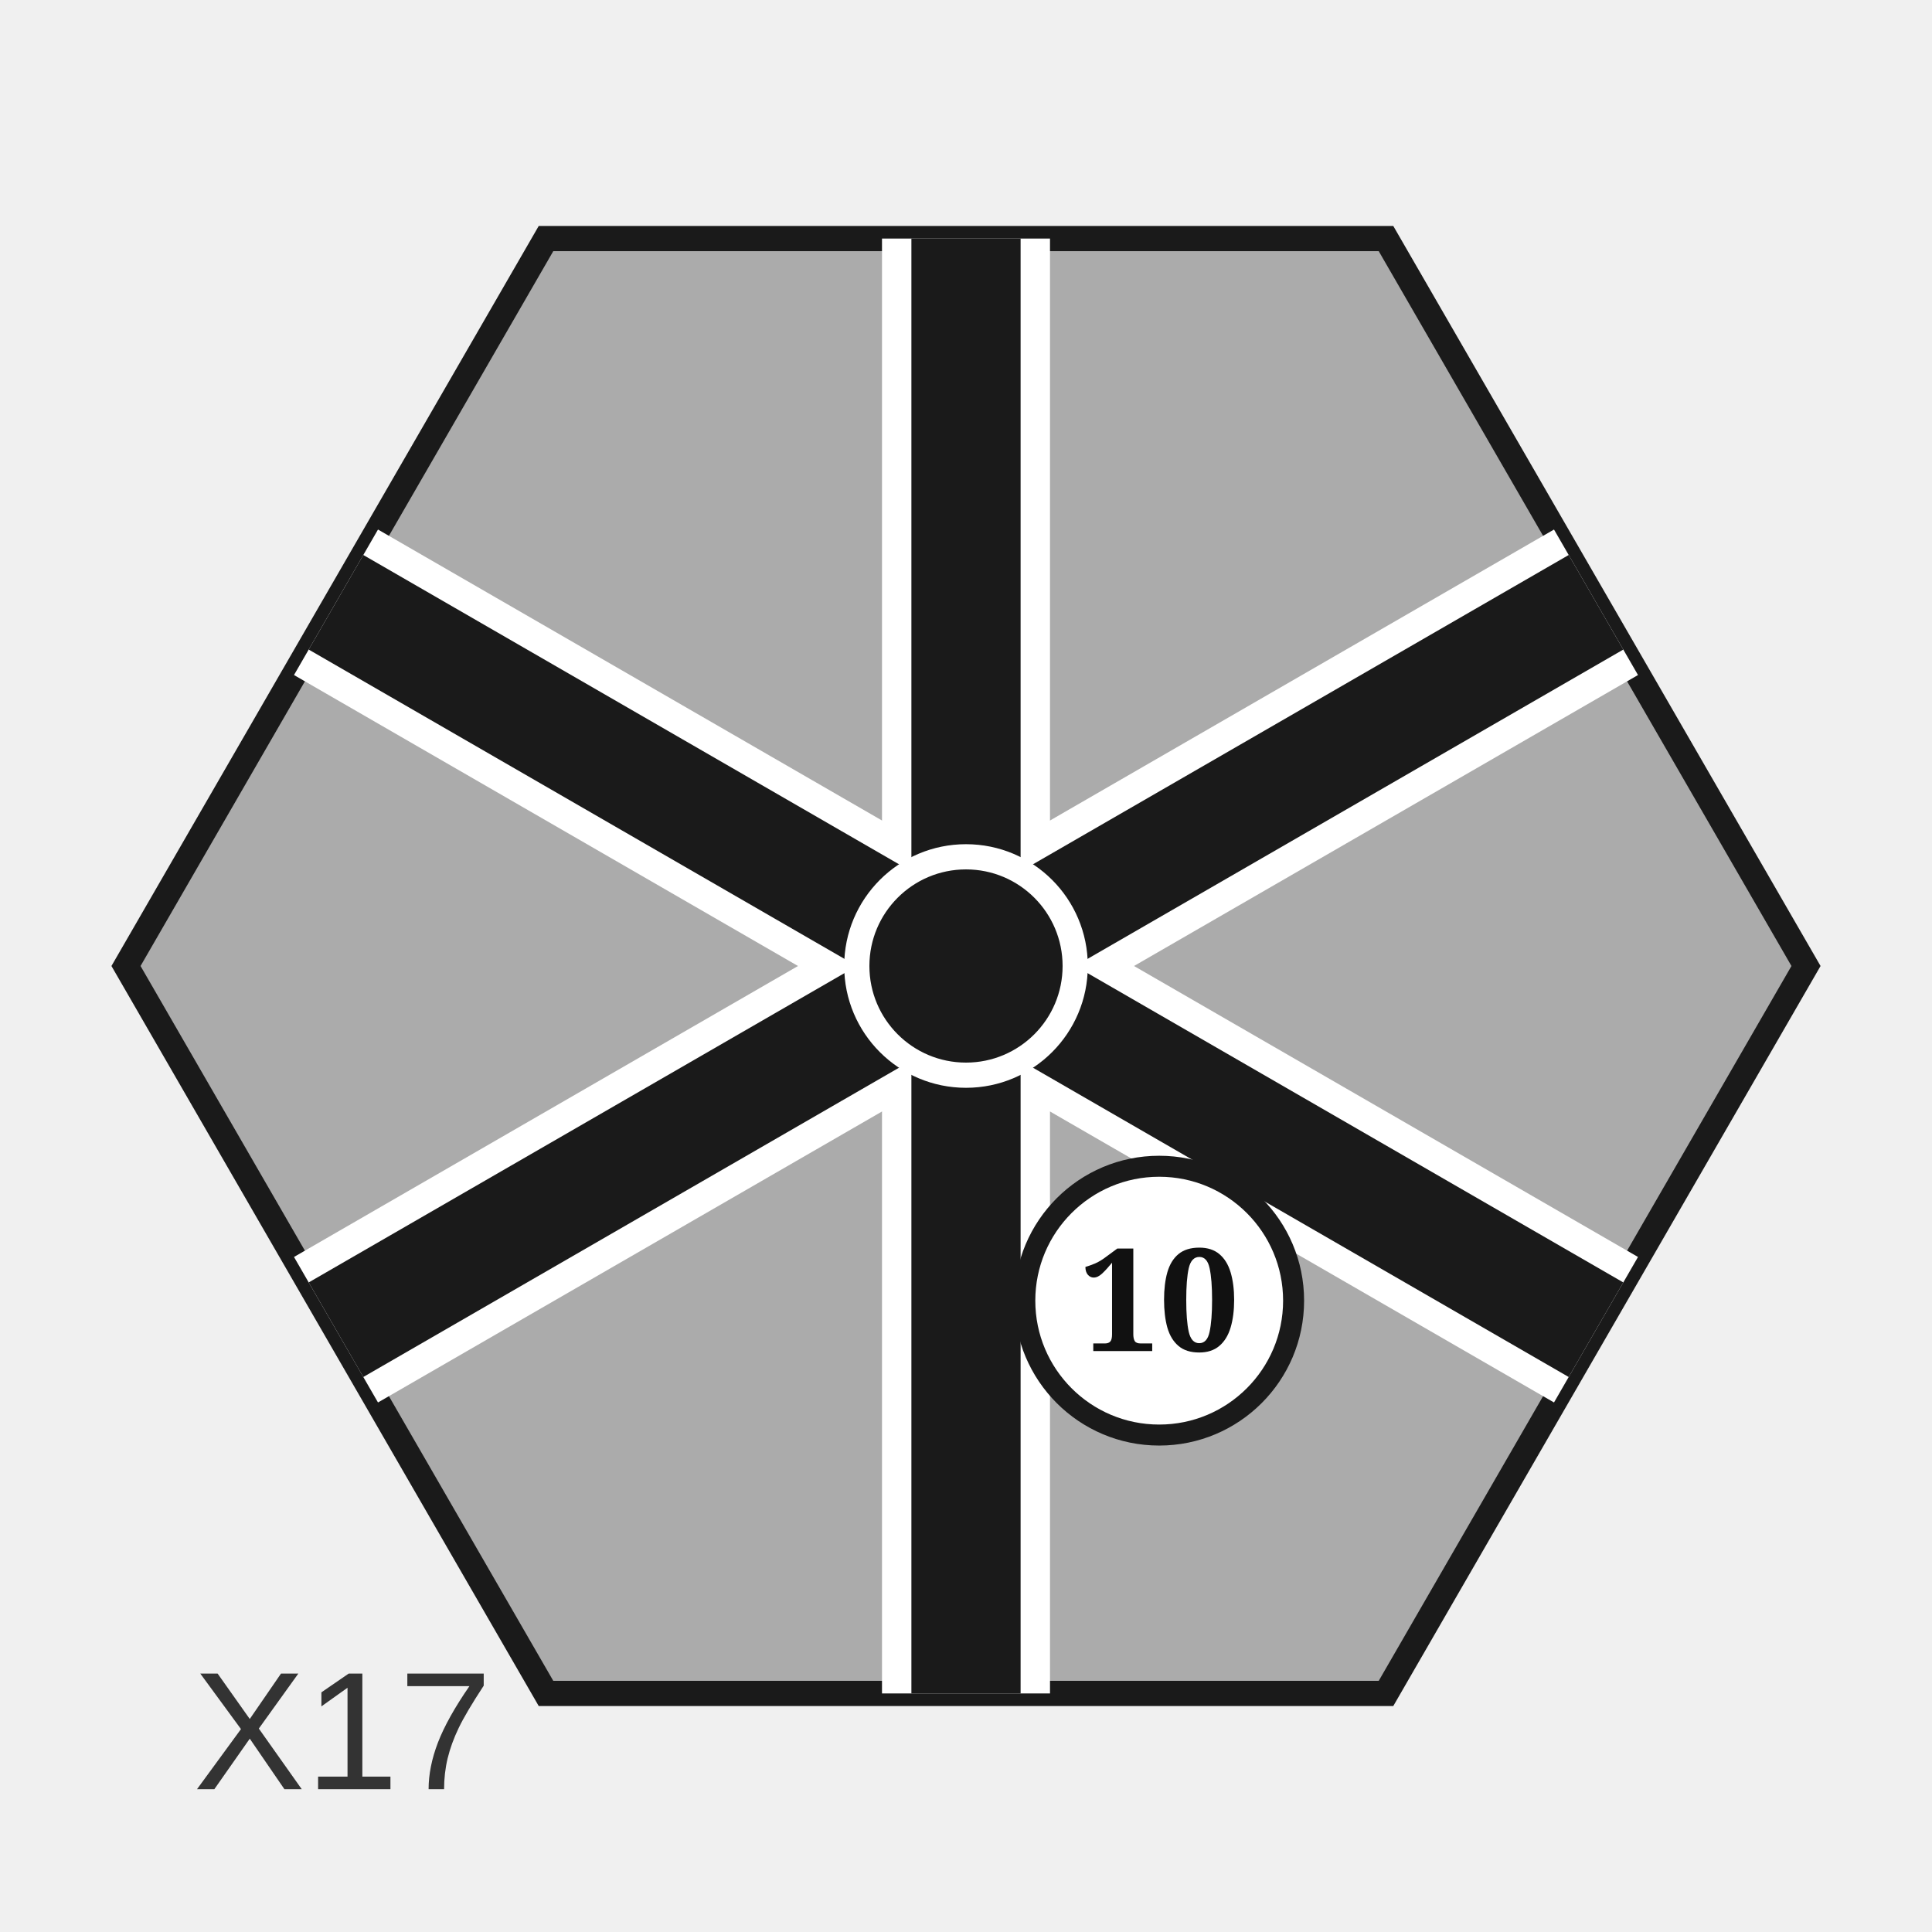
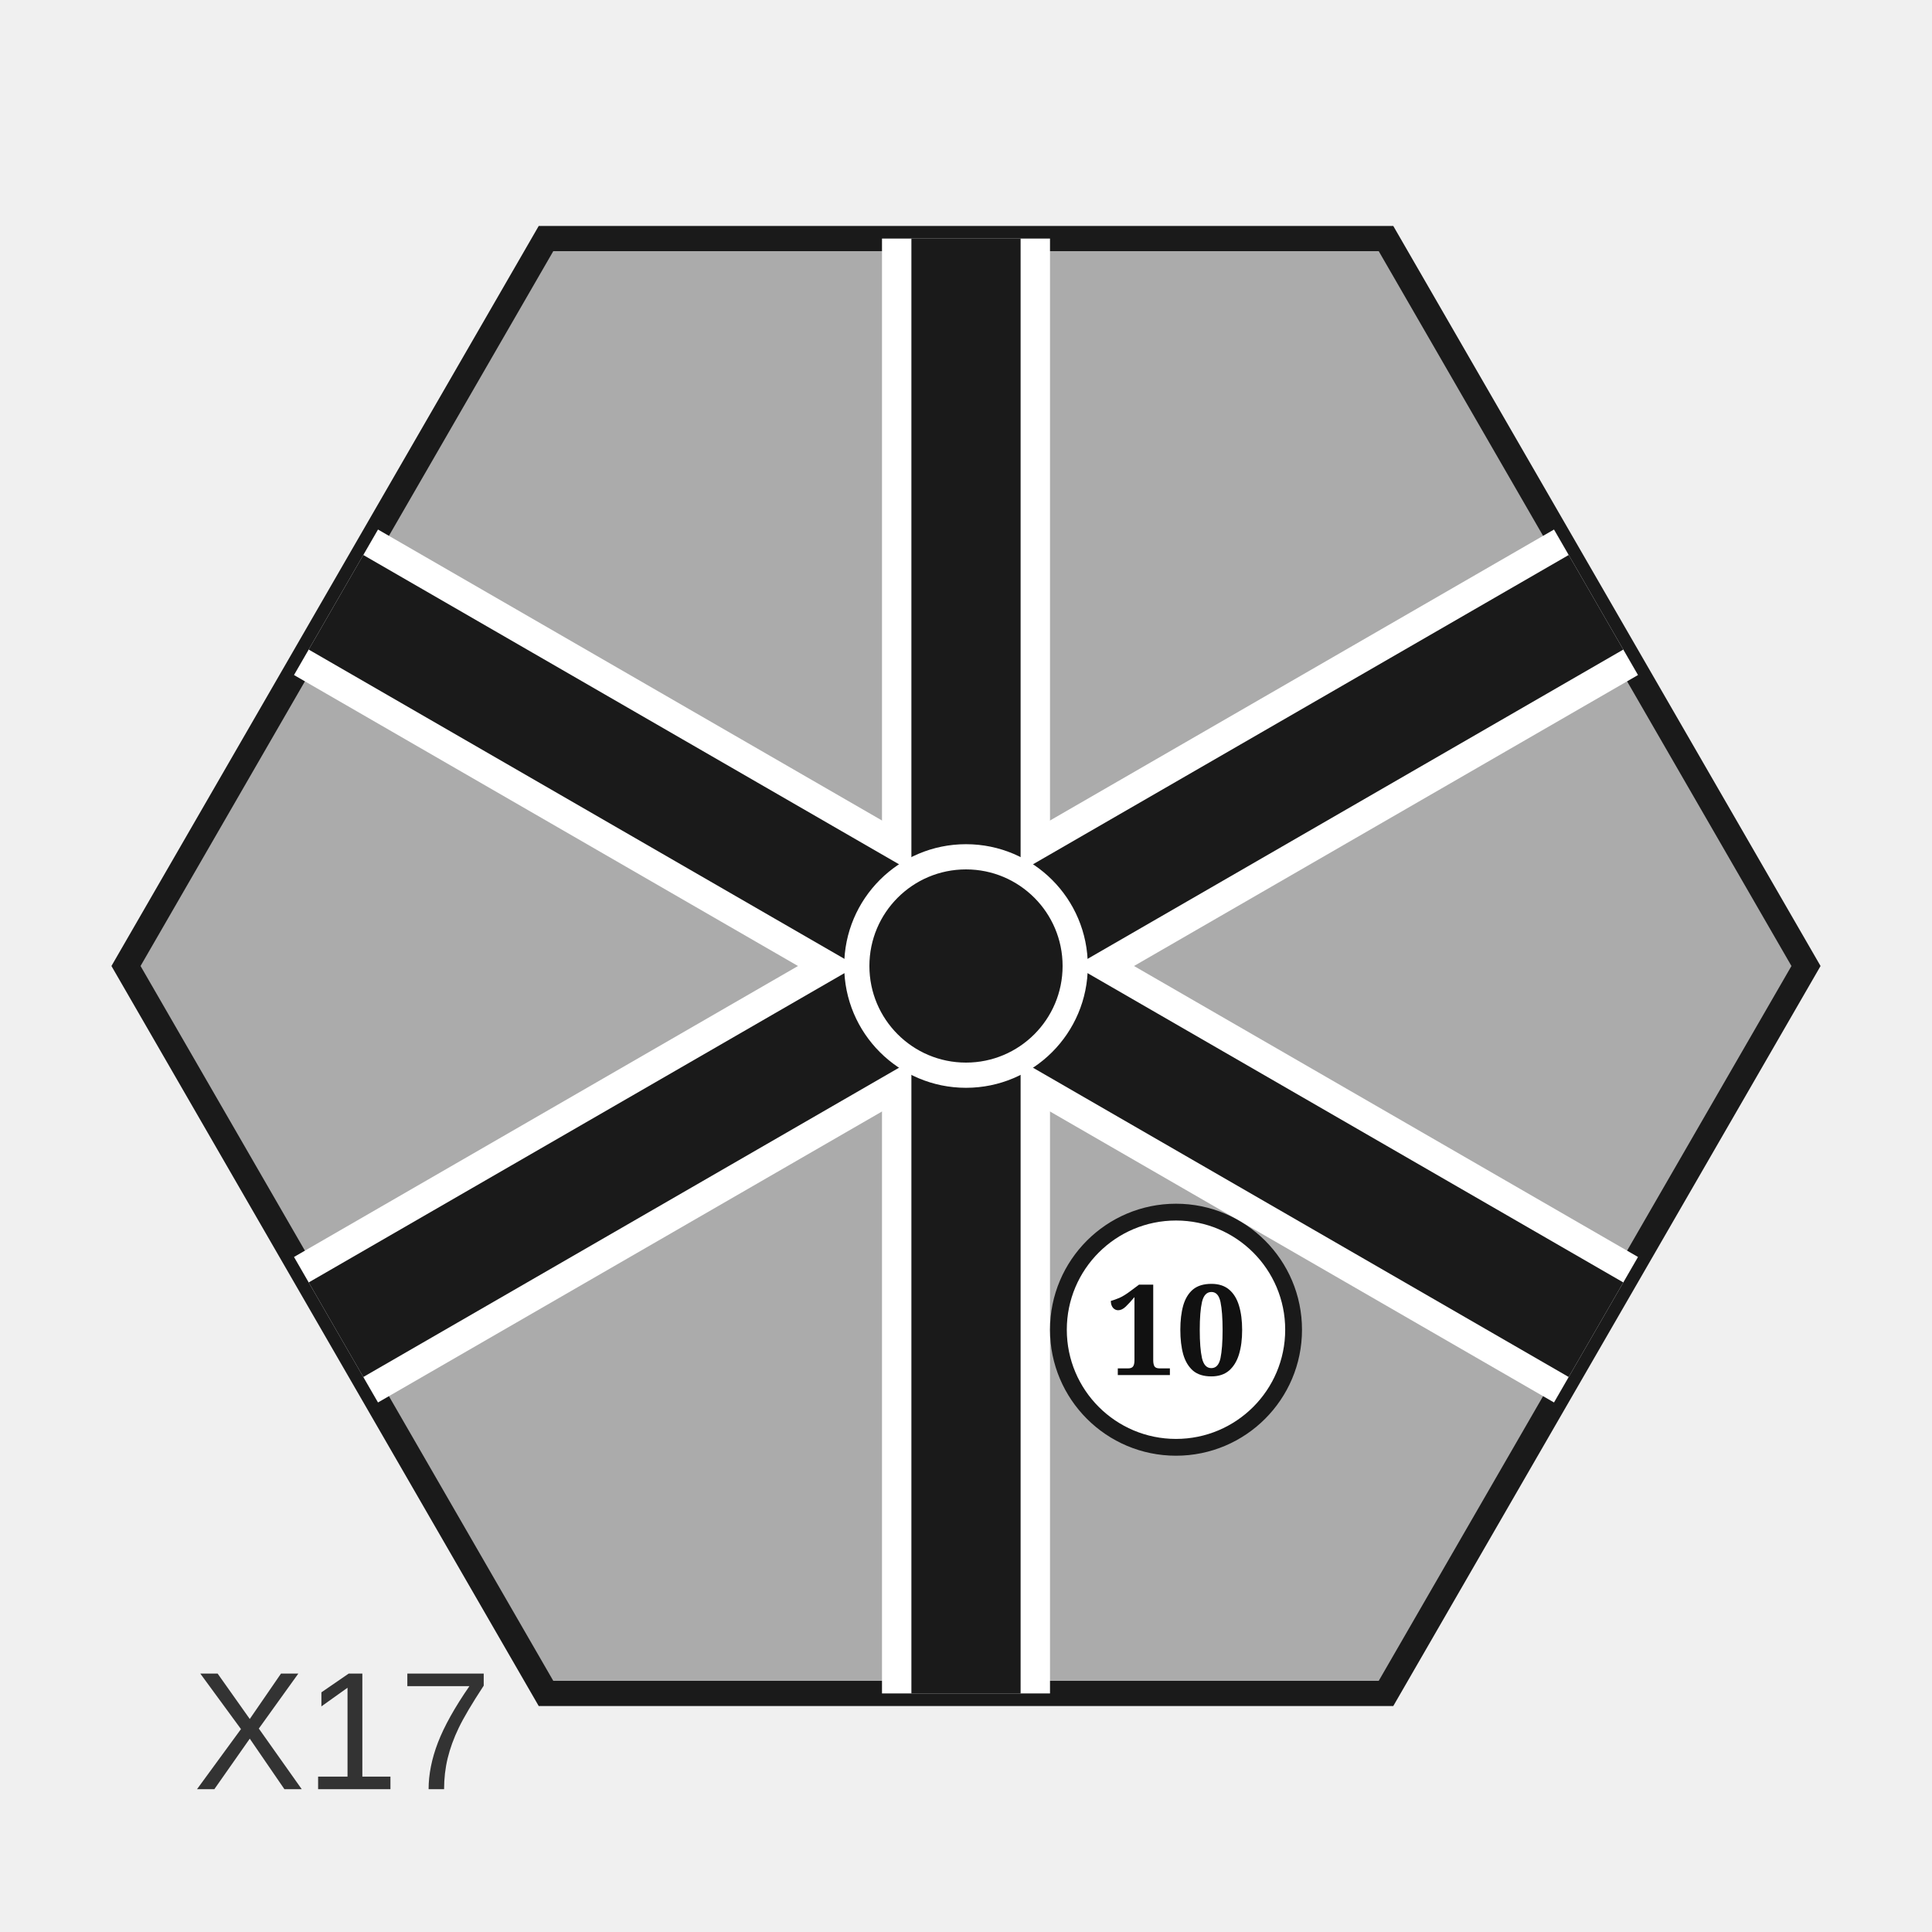
<svg xmlns="http://www.w3.org/2000/svg" viewBox="-115 -115 230 230" width="230" height="230">
  <path d="M -50.00,-86.60 L 50.00,-86.60 L 100.00,-0.00 L 50.00,86.60 L -50.00,86.60 L -100.00,0.00 Z" fill="#ABABAB" stroke="#1a1a1a" stroke-width="3" />
  <path d="M 0.00,-86.60 L 0.00,0.00" fill="none" stroke="white" stroke-width="20" stroke-linecap="butt" />
  <path d="M 75.00,-43.30 L 0.00,0.00" fill="none" stroke="white" stroke-width="20" stroke-linecap="butt" />
  <path d="M 75.00,43.30 L 0.00,0.00" fill="none" stroke="white" stroke-width="20" stroke-linecap="butt" />
  <path d="M 0.00,86.60 L 0.00,0.00" fill="none" stroke="white" stroke-width="20" stroke-linecap="butt" />
  <path d="M -75.00,43.30 L 0.00,0.00" fill="none" stroke="white" stroke-width="20" stroke-linecap="butt" />
  <path d="M -75.00,-43.30 L 0.00,0.00" fill="none" stroke="white" stroke-width="20" stroke-linecap="butt" />
  <path d="M 0.00,-86.60 L 0.00,0.00" fill="none" stroke="#1a1a1a" stroke-width="13" stroke-linecap="butt" />
  <path d="M 75.00,-43.30 L 0.00,0.00" fill="none" stroke="#1a1a1a" stroke-width="13" stroke-linecap="butt" />
  <path d="M 75.00,43.30 L 0.00,0.00" fill="none" stroke="#1a1a1a" stroke-width="13" stroke-linecap="butt" />
  <path d="M 0.00,86.60 L 0.00,0.00" fill="none" stroke="#1a1a1a" stroke-width="13" stroke-linecap="butt" />
  <path d="M -75.00,43.30 L 0.00,0.00" fill="none" stroke="#1a1a1a" stroke-width="13" stroke-linecap="butt" />
  <path d="M -75.00,-43.30 L 0.00,0.00" fill="none" stroke="#1a1a1a" stroke-width="13" stroke-linecap="butt" />
  <circle cx="0.00" cy="0.00" r="6.50" fill="#1a1a1a" />
  <circle cx="0.00" cy="0.00" r="13" fill="#1a1a1a" stroke="white" stroke-width="3" />
-   <circle cx="23.00" cy="39.84" r="16" fill="white" stroke="#1a1a1a" stroke-width="2.5" />
-   <text x="23.00" y="45.84" font-family="Georgia, serif" font-size="17" font-weight="bold" text-anchor="middle" fill="#111">10</text>
+   <circle cx="25.00" cy="43.30" r="14" fill="white" stroke="#1a1a1a" stroke-width="2" />
+   <text x="25.00" y="48.70" font-family="Georgia, serif" font-size="15" font-weight="bold" text-anchor="middle" fill="#111">10</text>
  <text x="-92" y="98" font-family="Arial, sans-serif" font-size="20" fill="#333">X17</text>
</svg>
